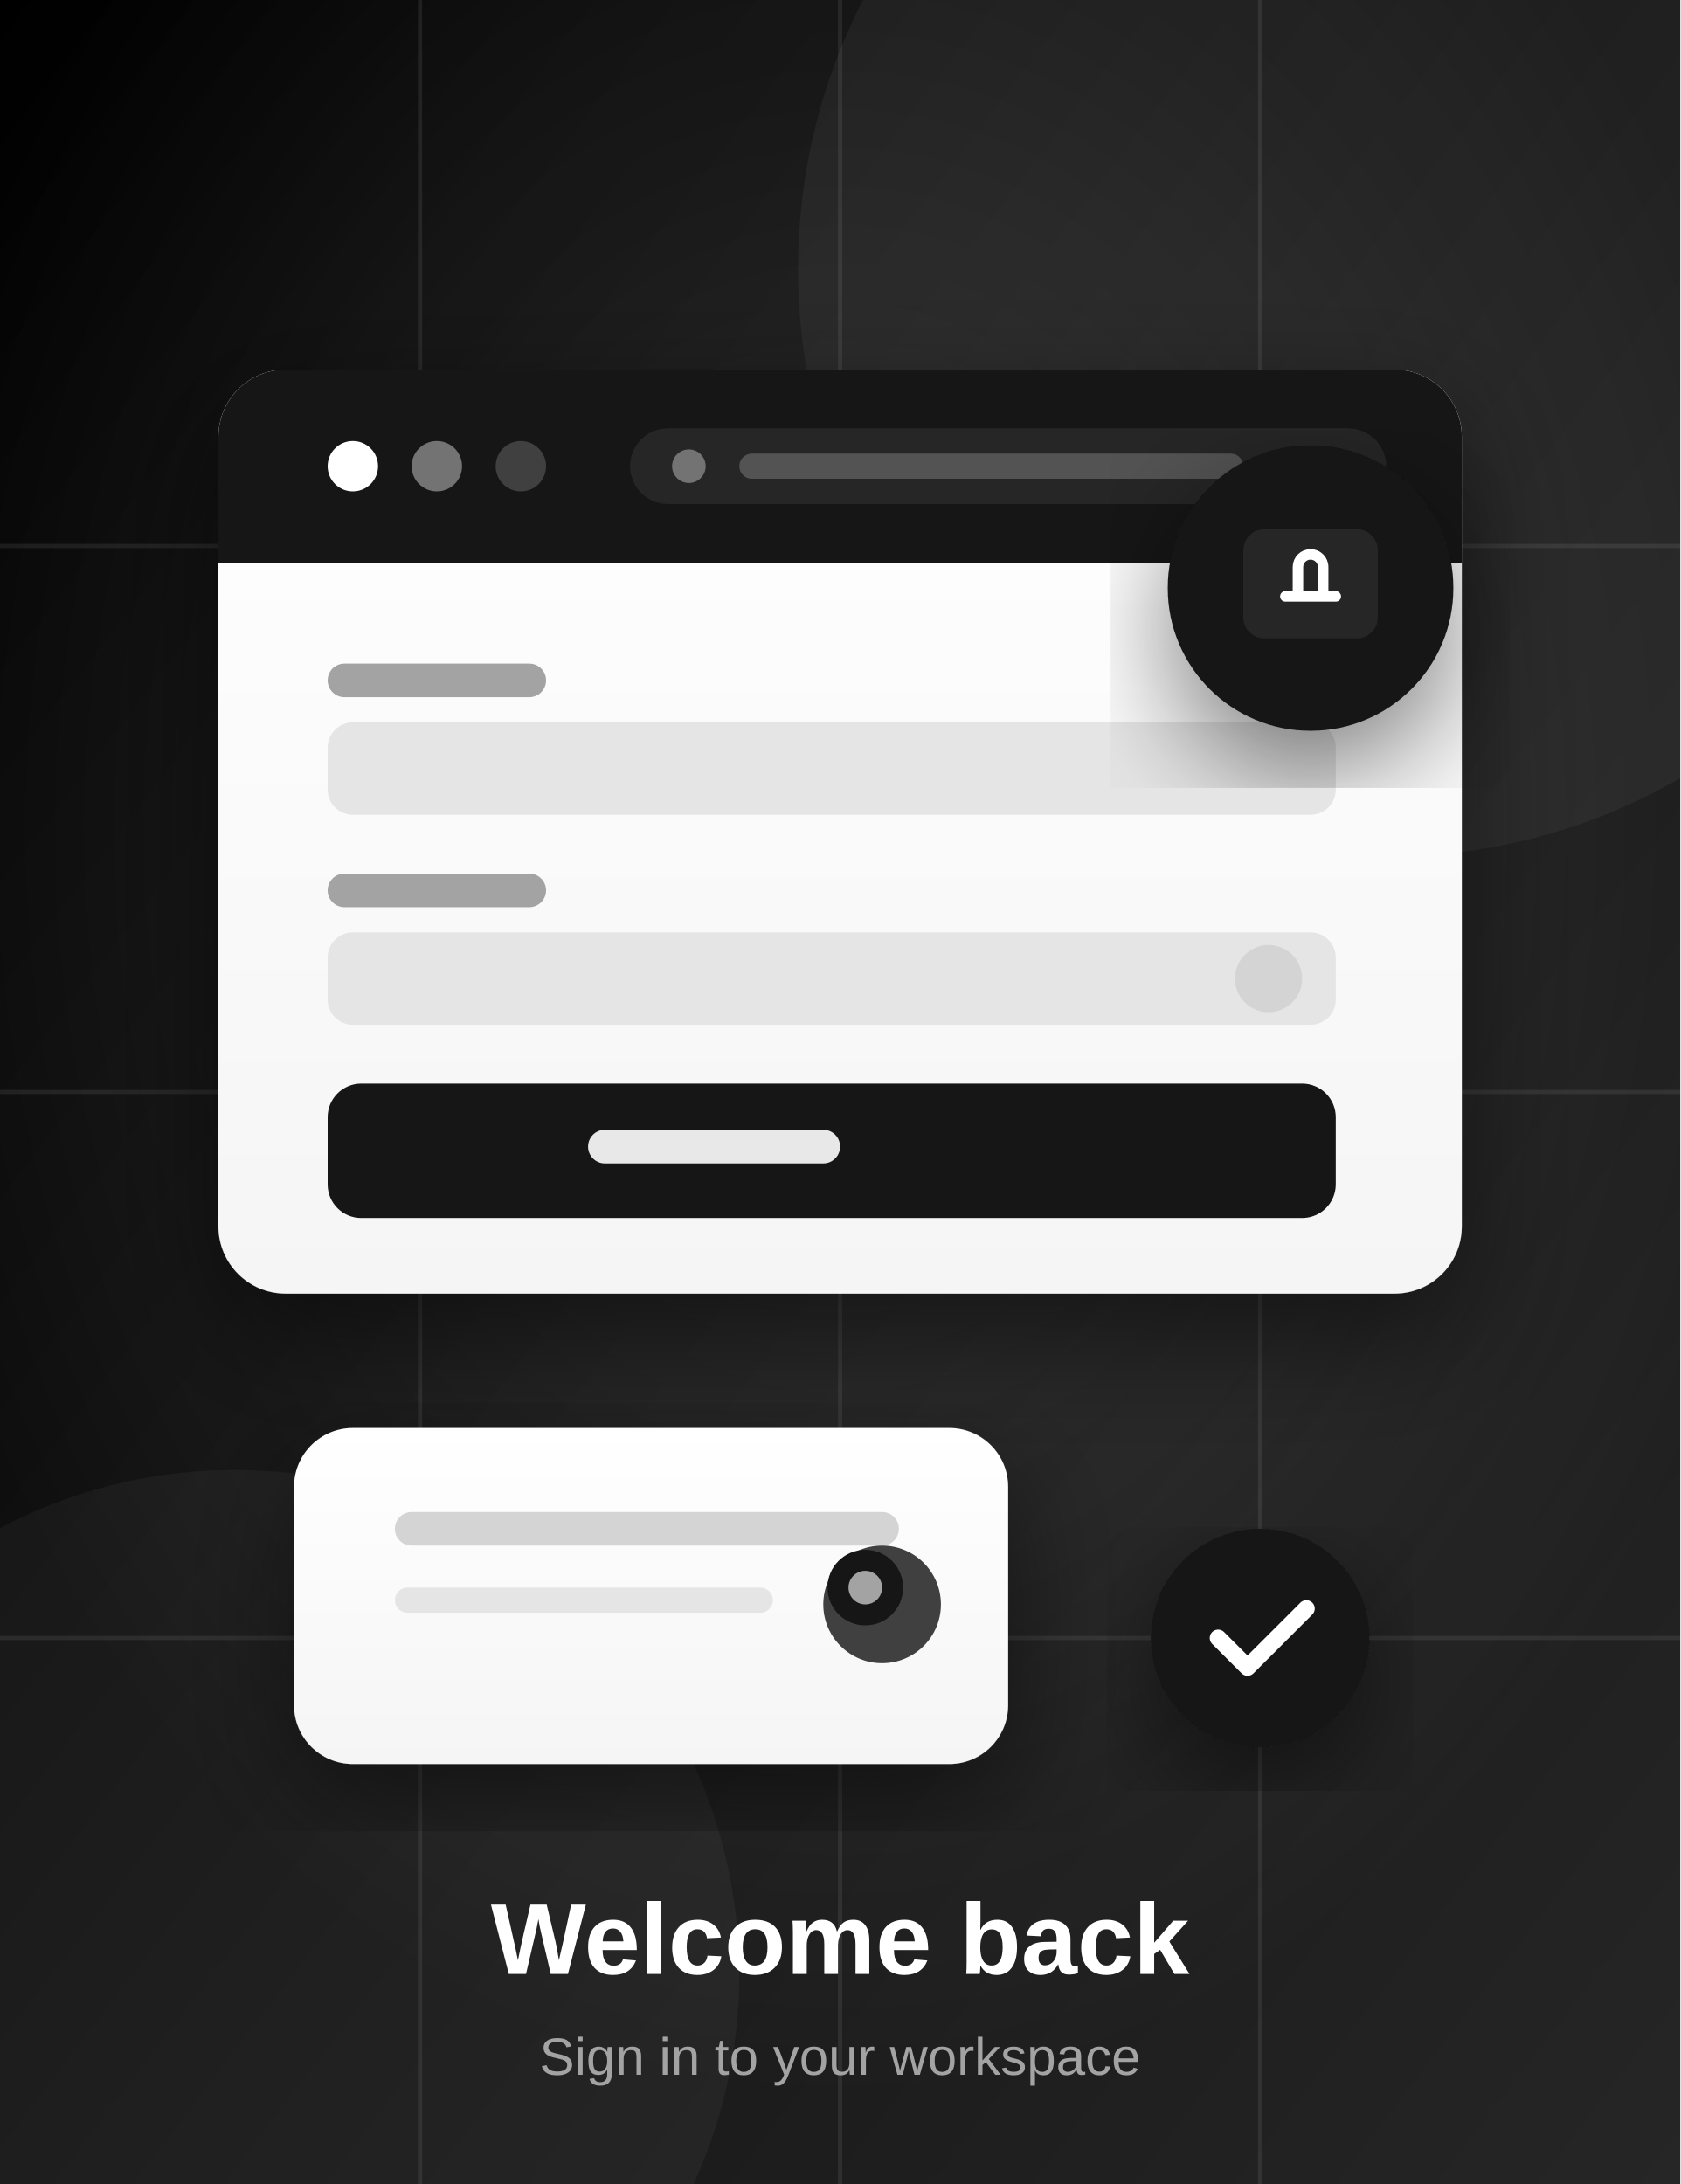
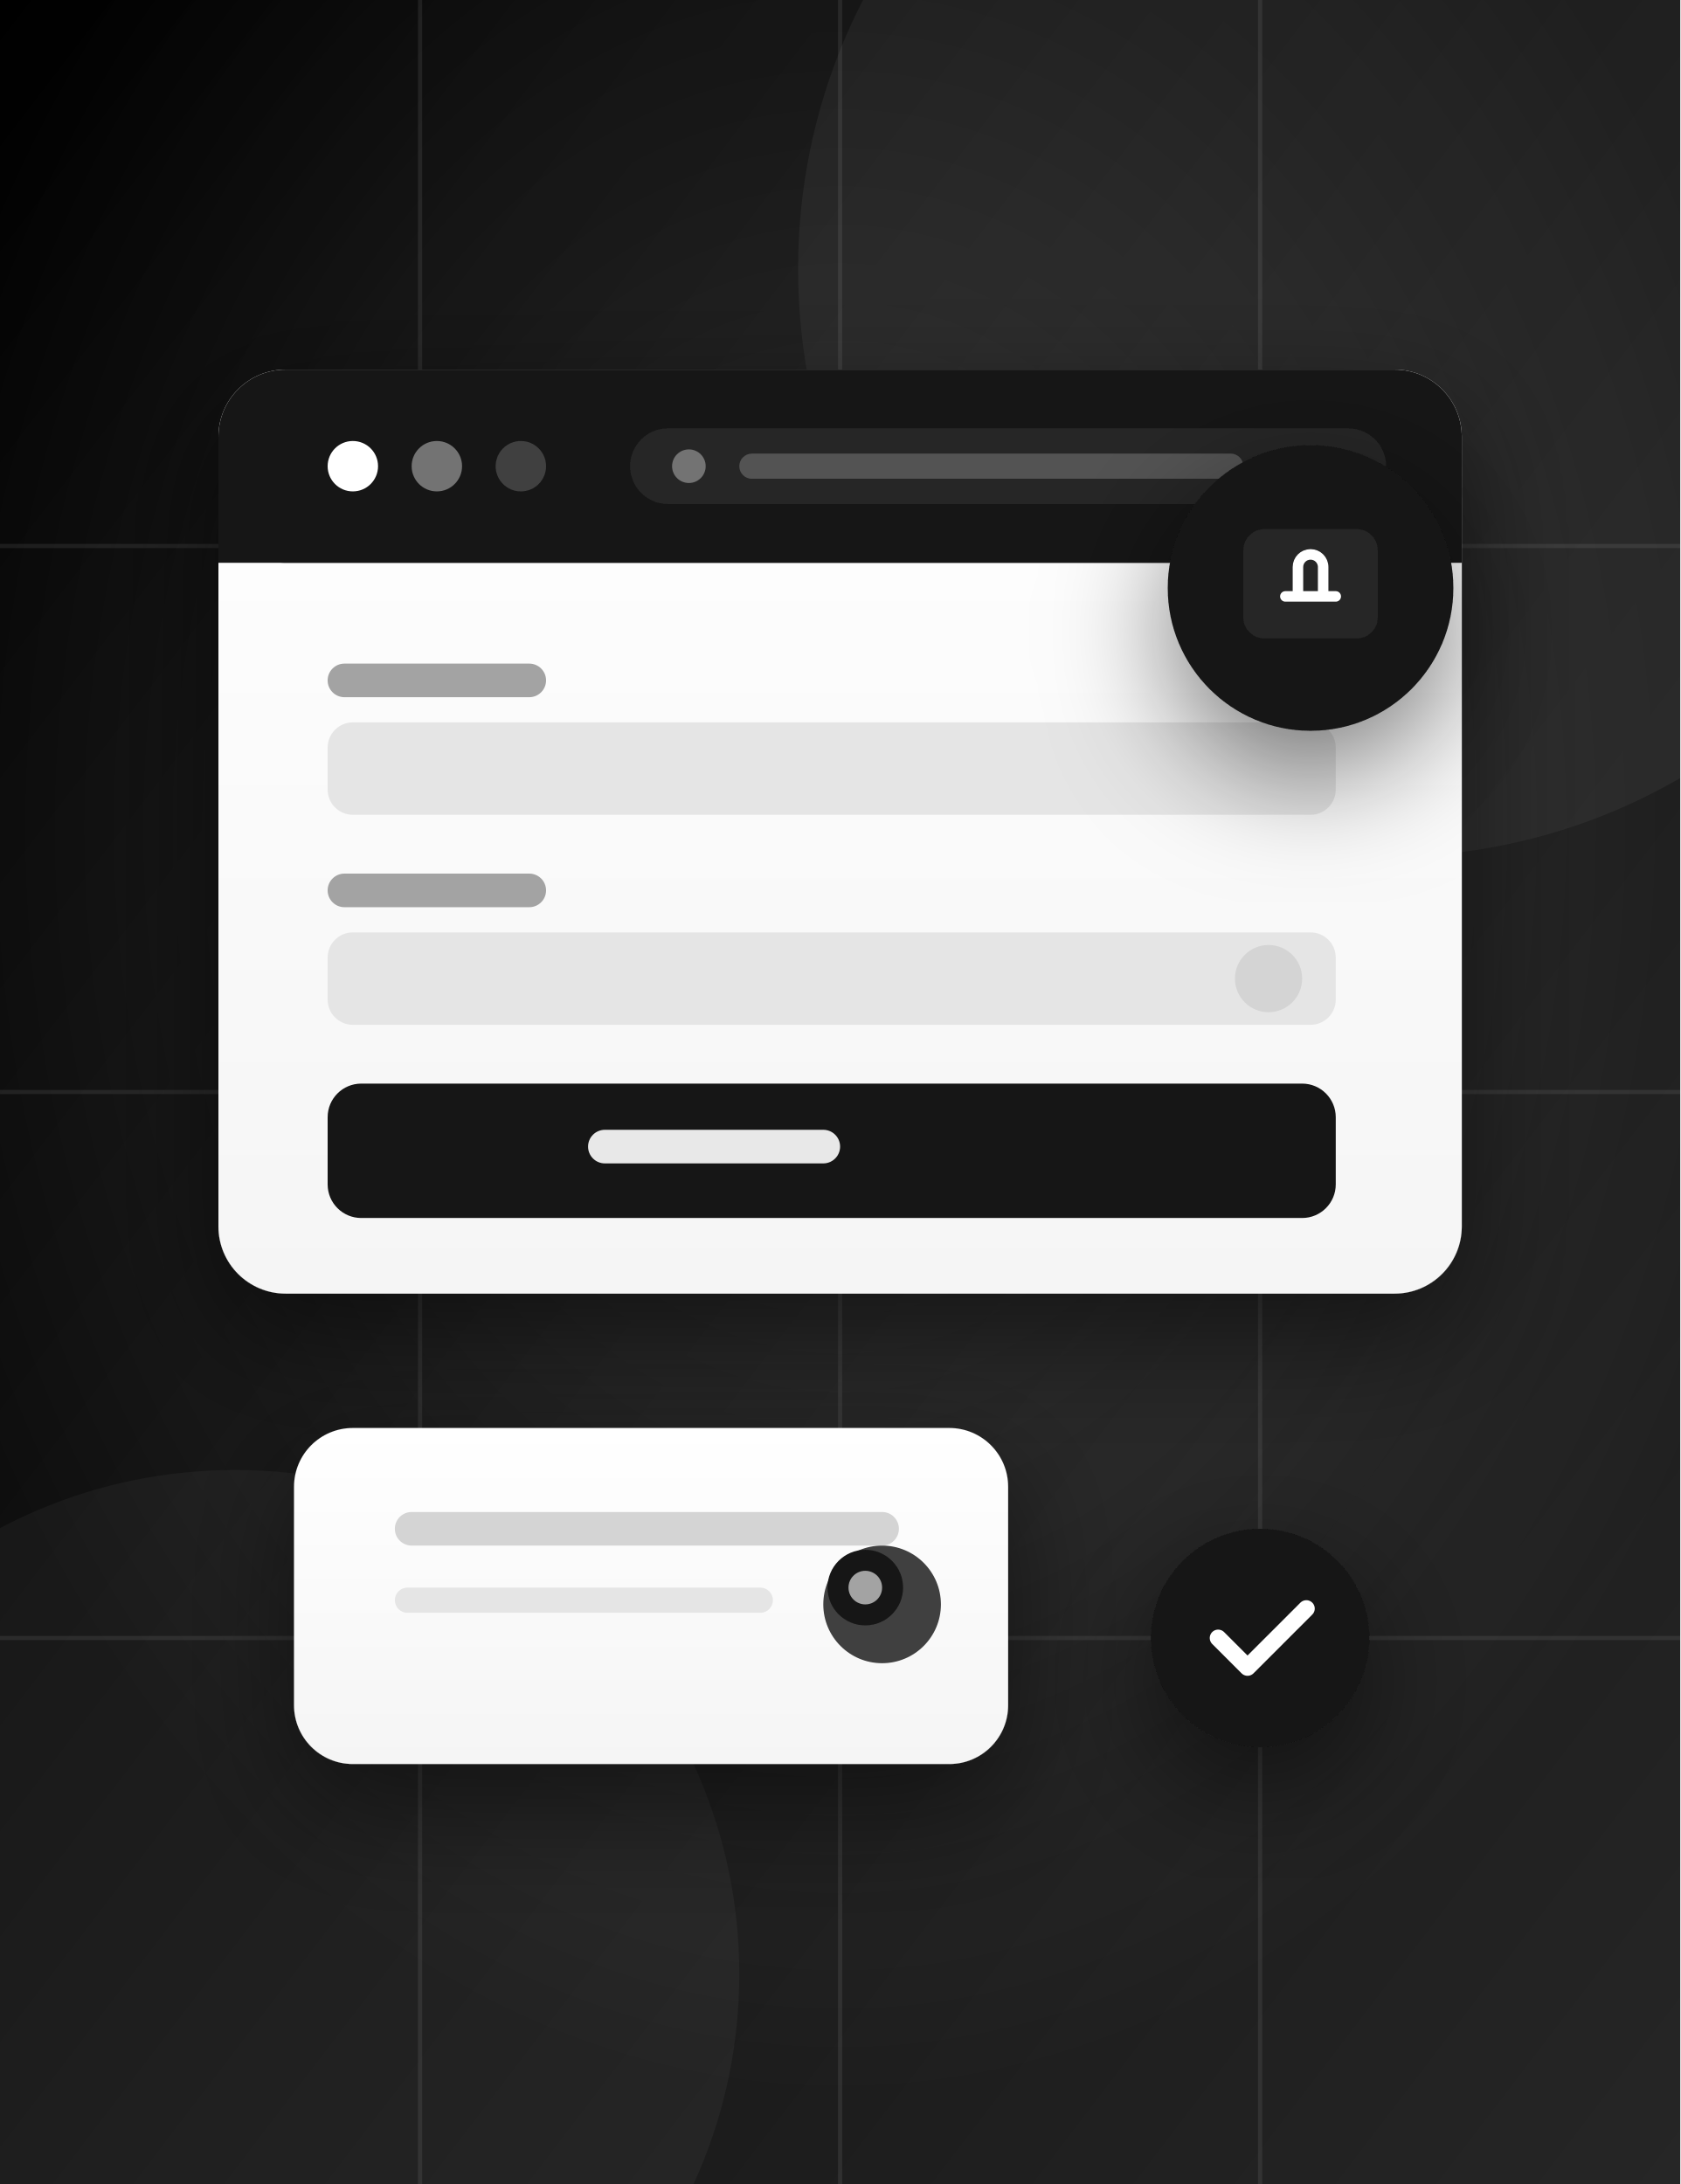
<svg xmlns="http://www.w3.org/2000/svg" viewBox="0 0 400 520" preserveAspectRatio="xMidYMid slice">
  <defs>
    <linearGradient id="bg" x1="0" y1="0" x2="1" y2="1">
      <stop offset="0" stop-color="#000000" />
      <stop offset="0.55" stop-color="#171717" />
      <stop offset="1" stop-color="#262626" />
    </linearGradient>
    <linearGradient id="card" x1="0" y1="0" x2="0" y2="1">
      <stop offset="0" stop-color="#ffffff" />
      <stop offset="1" stop-color="#f5f5f5" />
    </linearGradient>
-     <filter id="shadow" x="-20%" y="-20%" width="140%" height="140%">
+     <filter id="shadow" x="-60%" y="-60%" width="220%" height="220%">
      <feDropShadow dx="0" dy="10" stdDeviation="14" flood-color="#000000" flood-opacity="0.5" />
    </filter>
    <radialGradient id="glow" cx="50%" cy="38%" r="58%">
      <stop offset="0" stop-color="#ffffff" stop-opacity="0.13" />
      <stop offset="1" stop-color="#ffffff" stop-opacity="0" />
    </radialGradient>
  </defs>
  <rect width="400" height="520" fill="url(#bg)" />
  <rect width="400" height="520" fill="url(#glow)" />
  <circle cx="330" cy="64" r="140" fill="#ffffff" opacity="0.05" />
  <circle cx="56" cy="470" r="120" fill="#ffffff" opacity="0.04" />
  <g opacity="0.08" stroke="#ffffff" stroke-width="1">
    <line x1="0" y1="130" x2="400" y2="130" />
    <line x1="0" y1="260" x2="400" y2="260" />
    <line x1="0" y1="390" x2="400" y2="390" />
    <line x1="100" y1="0" x2="100" y2="520" />
    <line x1="200" y1="0" x2="200" y2="520" />
    <line x1="300" y1="0" x2="300" y2="520" />
  </g>
  <g filter="url(#shadow)">
    <rect x="52" y="88" width="296" height="220" rx="16" fill="url(#card)" />
    <rect x="52" y="88" width="296" height="46" rx="16" fill="#171717" />
    <rect x="52" y="116" width="296" height="18" fill="#171717" />
    <circle cx="84" cy="111" r="6" fill="#ffffff" />
    <circle cx="104" cy="111" r="6" fill="#737373" />
    <circle cx="124" cy="111" r="6" fill="#404040" />
    <rect x="150" y="102" width="180" height="18" rx="9" fill="#262626" />
    <circle cx="164" cy="111" r="4" fill="#737373" />
    <rect x="176" y="108" width="120" height="6" rx="3" fill="#525252" />
    <rect x="78" y="158" width="52" height="8" rx="4" fill="#a3a3a3" />
    <rect x="78" y="172" width="240" height="22" rx="6" fill="#e5e5e5" />
    <rect x="78" y="208" width="52" height="8" rx="4" fill="#a3a3a3" />
    <rect x="78" y="222" width="240" height="22" rx="6" fill="#e5e5e5" />
    <circle cx="302" cy="233" r="8" fill="#d4d4d4" />
    <rect x="78" y="258" width="240" height="32" rx="8" fill="#171717" />
    <rect x="140" y="269" width="60" height="8" rx="4" fill="#ffffff" opacity="0.9" />
  </g>
  <g filter="url(#shadow)">
    <circle cx="312" cy="140" r="34" fill="#171717" />
    <rect x="296" y="126" width="32" height="26" rx="5" fill="#262626" />
    <path d="M306 142h12M309 142v-7a3 3 0 016 0v7" stroke="#ffffff" stroke-width="2.5" fill="none" stroke-linecap="round" stroke-linejoin="round" />
  </g>
  <g filter="url(#shadow)">
    <rect x="70" y="340" width="170" height="80" rx="14" fill="url(#card)" />
    <rect x="94" y="360" width="120" height="8" rx="4" fill="#d4d4d4" />
    <rect x="94" y="378" width="90" height="6" rx="3" fill="#e5e5e5" />
    <circle cx="210" cy="382" r="14" fill="#404040" />
    <circle cx="206" cy="378" r="9" fill="#171717" />
    <circle cx="206" cy="378" r="4" fill="#a3a3a3" />
  </g>
  <g filter="url(#shadow)">
    <circle cx="300" cy="390" r="26" fill="#171717" />
    <path d="M290 390l7 7 14-14" stroke="#ffffff" stroke-width="4" fill="none" stroke-linecap="round" stroke-linejoin="round" />
  </g>
-   <text x="200" y="470" text-anchor="middle" font-family="Arial, sans-serif" font-size="24" font-weight="700" fill="#ffffff">Welcome back</text>
-   <text x="200" y="494" text-anchor="middle" font-family="Arial, sans-serif" font-size="12.5" fill="#a3a3a3">Sign in to your workspace</text>
</svg>
